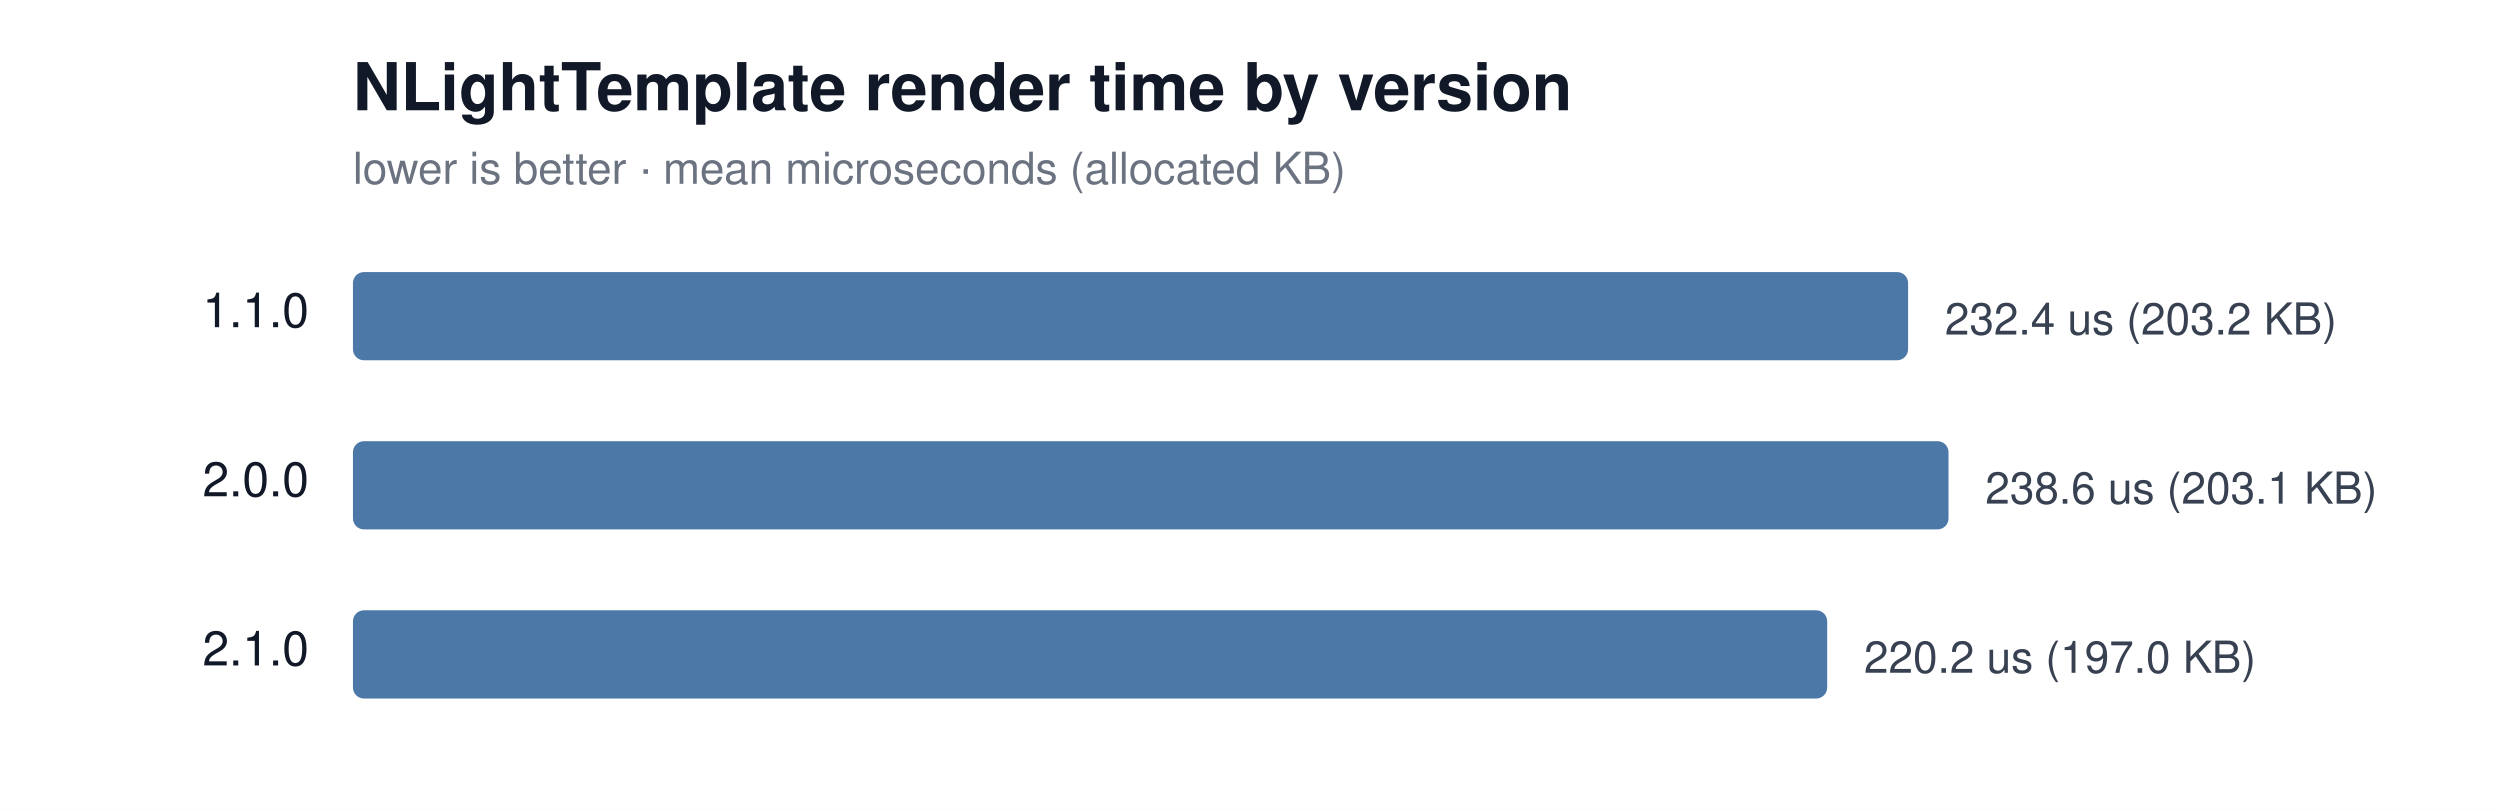
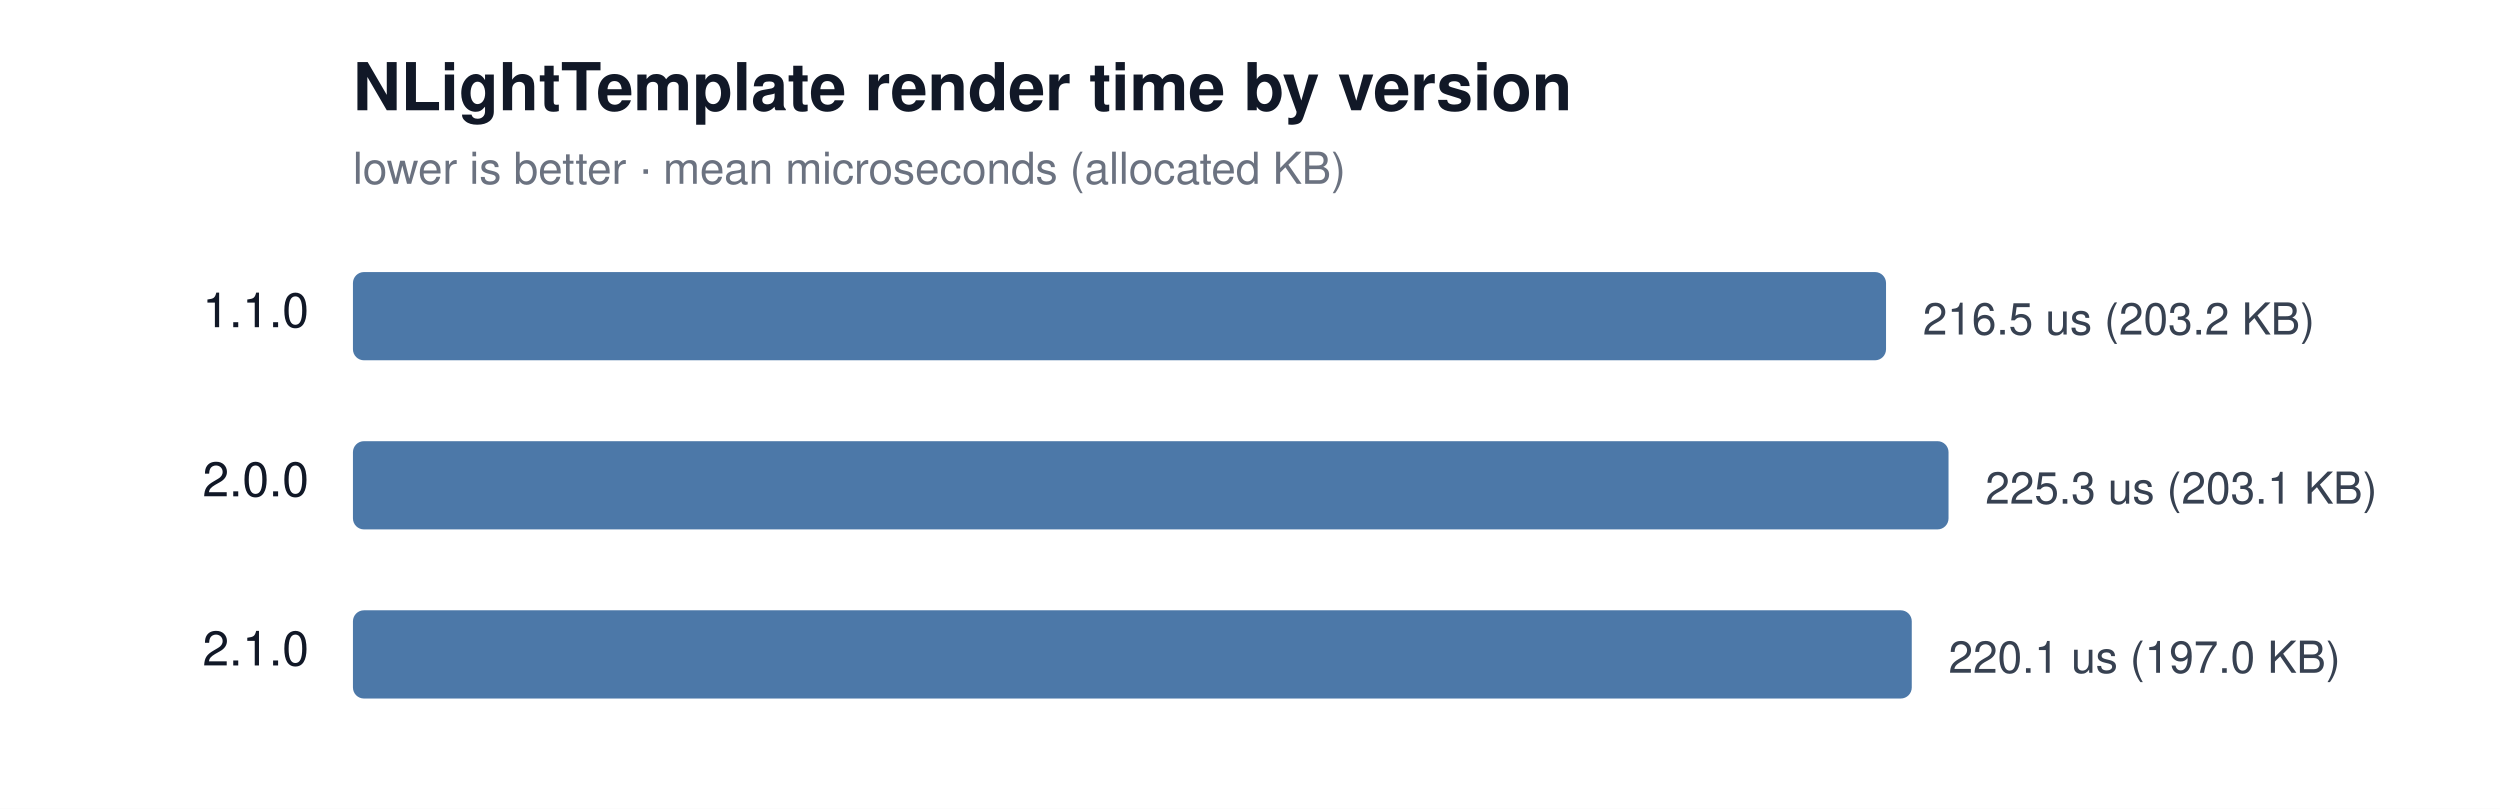
<svg xmlns="http://www.w3.org/2000/svg" width="680" height="220" font-family="Segoe UI, Helvetica, Arial, sans-serif">
  <rect width="680" height="220" fill="#ffffff" />
  <text x="96" y="30" font-size="18" font-weight="700" fill="#111827">NLightTemplate render time by version</text>
  <text x="96" y="50" font-size="12" fill="#6b7280">lower is better · mean microseconds (allocated KB)</text>
  <text x="84" y="89" font-size="13" text-anchor="end" fill="#111827">1.1.0</text>
-   <rect x="96" y="74" width="423" height="24" rx="3" fill="#4c78a8" />
-   <text x="529" y="91" font-size="12" fill="#374151">232.4 us (203.2 KB)</text>
+   <rect x="96" y="74" width="417" height="24" rx="3" fill="#4c78a8" />
+   <text x="523" y="91" font-size="12" fill="#374151">216.5 us (203.2 KB)</text>
  <text x="84" y="135" font-size="13" text-anchor="end" fill="#111827">2.0.0</text>
  <rect x="96" y="120" width="434" height="24" rx="3" fill="#4c78a8" />
-   <text x="540" y="137" font-size="12" fill="#374151">238.6 us (203.1 KB)</text>
+   <text x="540" y="137" font-size="12" fill="#374151">225.3 us (203.1 KB)</text>
  <text x="84" y="181" font-size="13" text-anchor="end" fill="#111827">2.1.0</text>
-   <rect x="96" y="166" width="401" height="24" rx="3" fill="#4c78a8" />
-   <text x="507" y="183" font-size="12" fill="#374151">220.2 us (197.0 KB)</text>
+   <rect x="96" y="166" width="424" height="24" rx="3" fill="#4c78a8" />
+   <text x="530" y="183" font-size="12" fill="#374151">220.1 us (197.0 KB)</text>
</svg>
